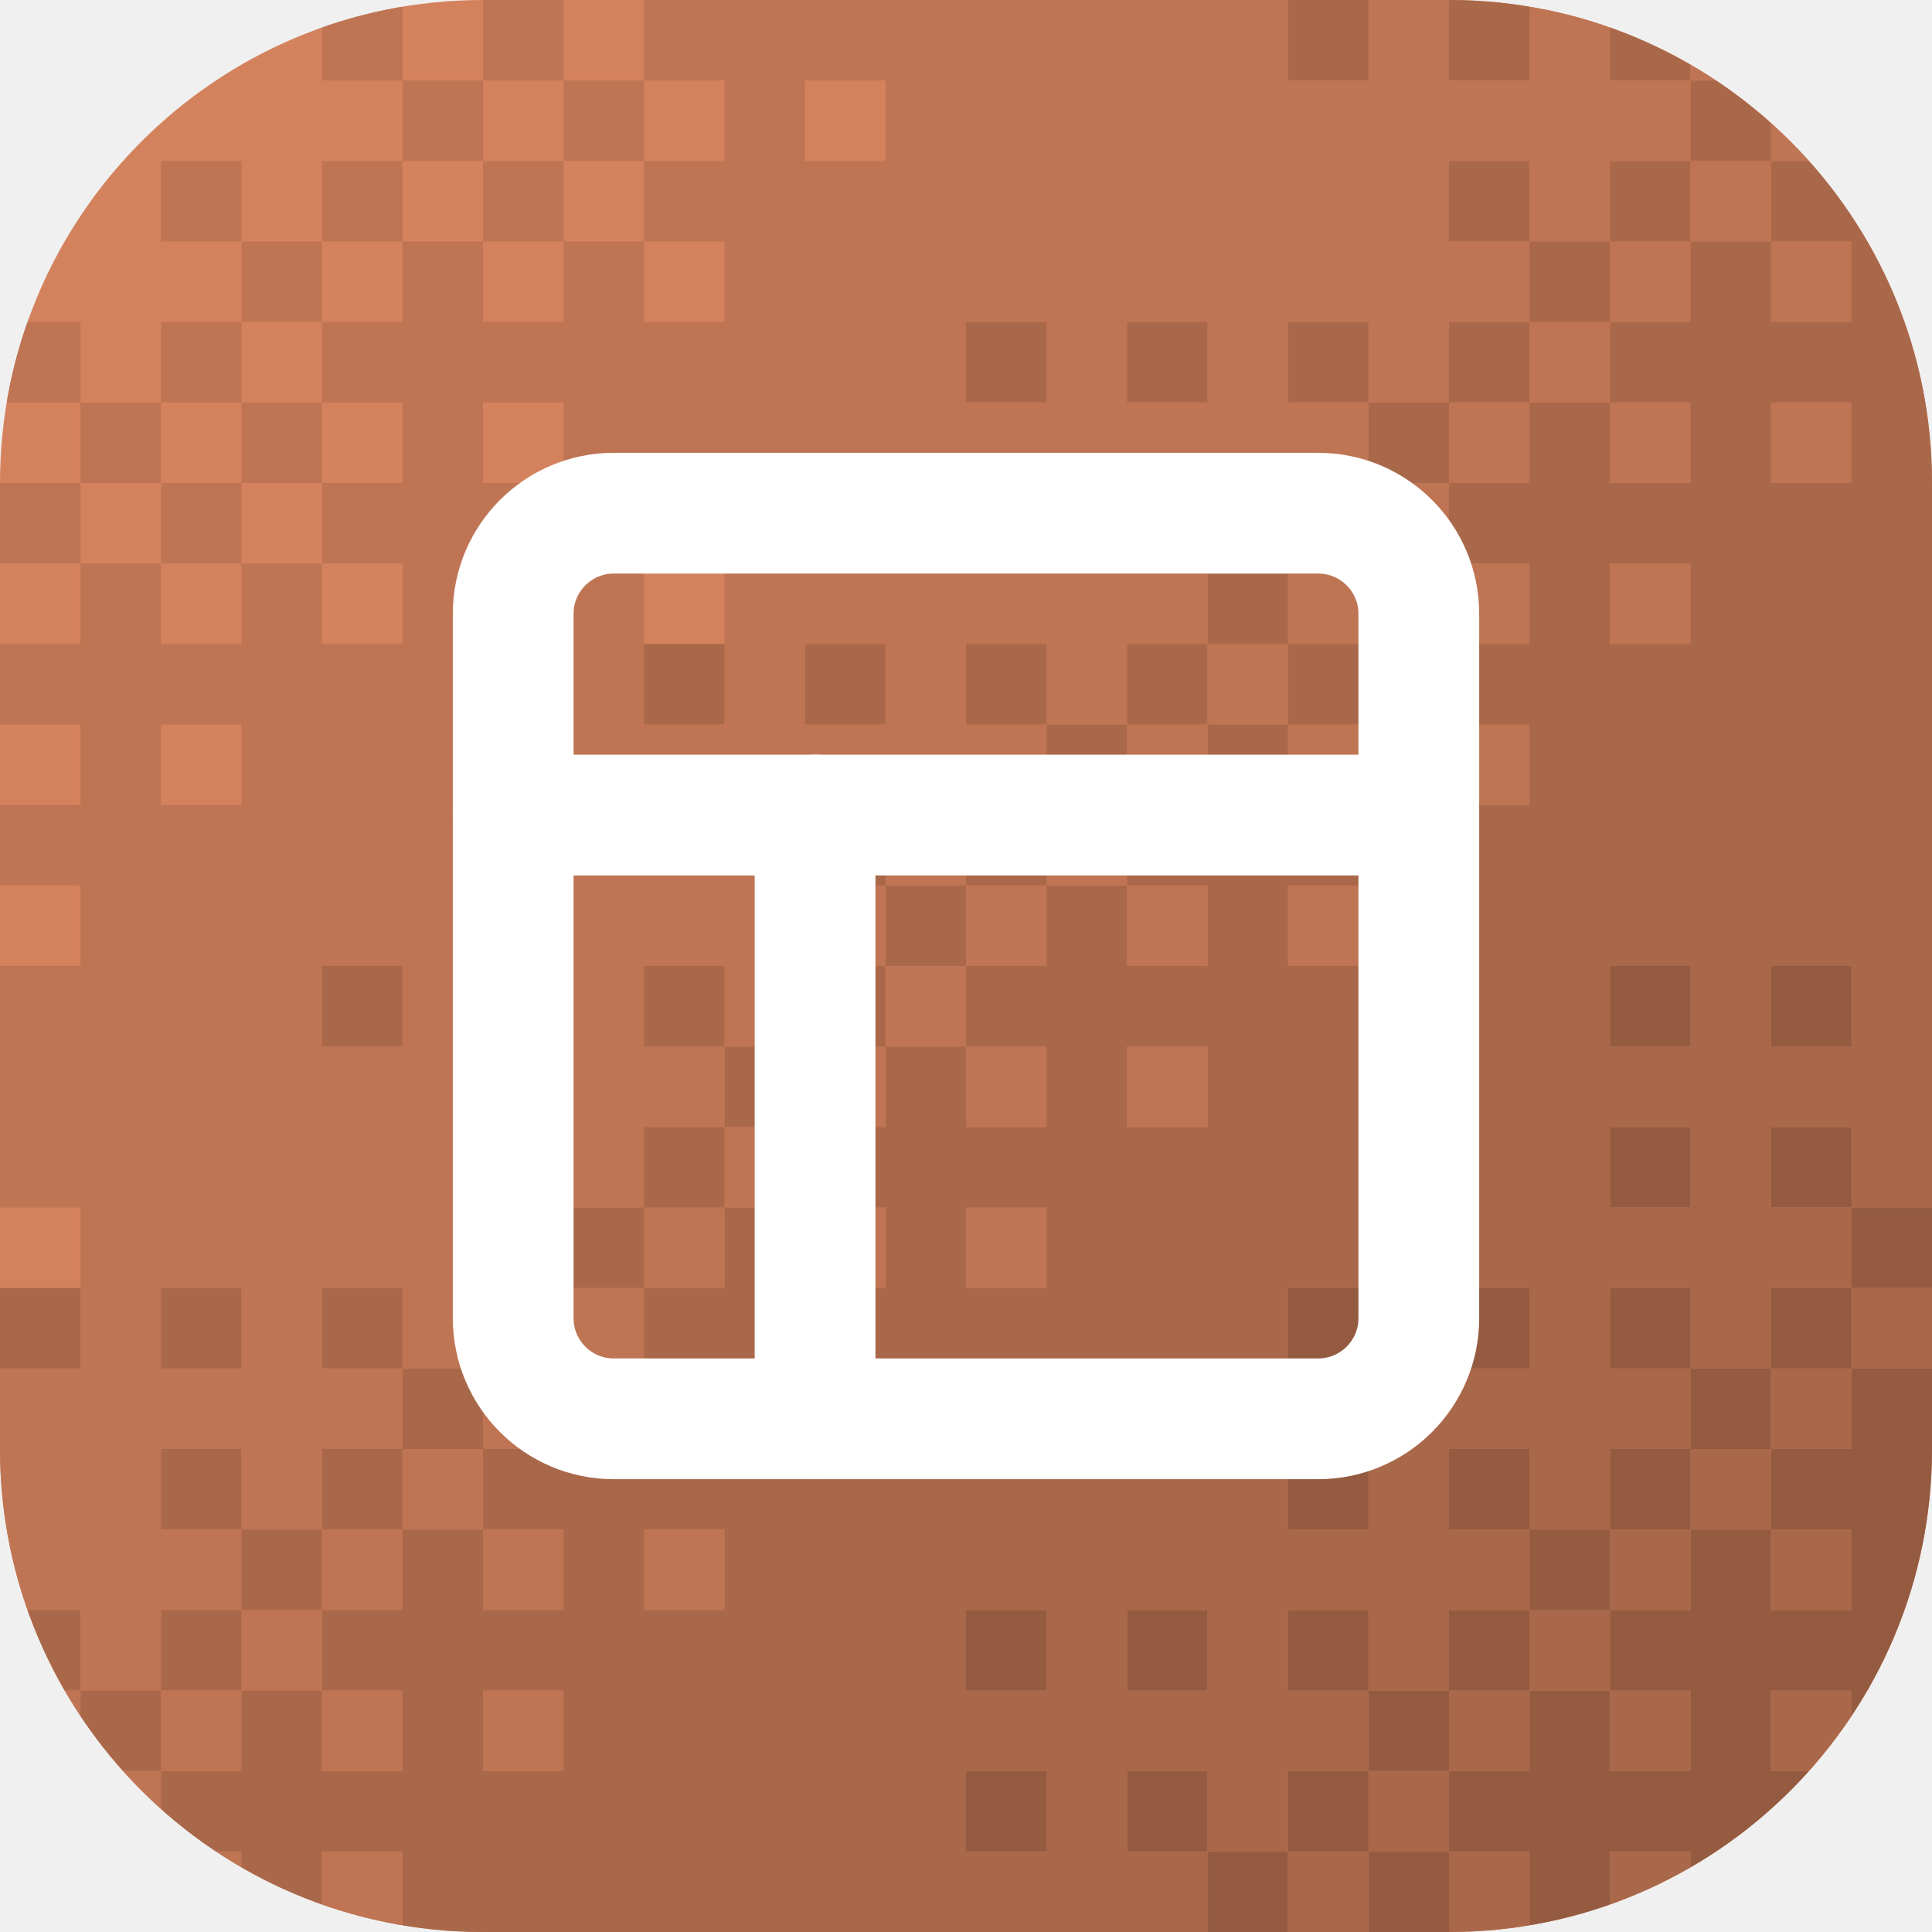
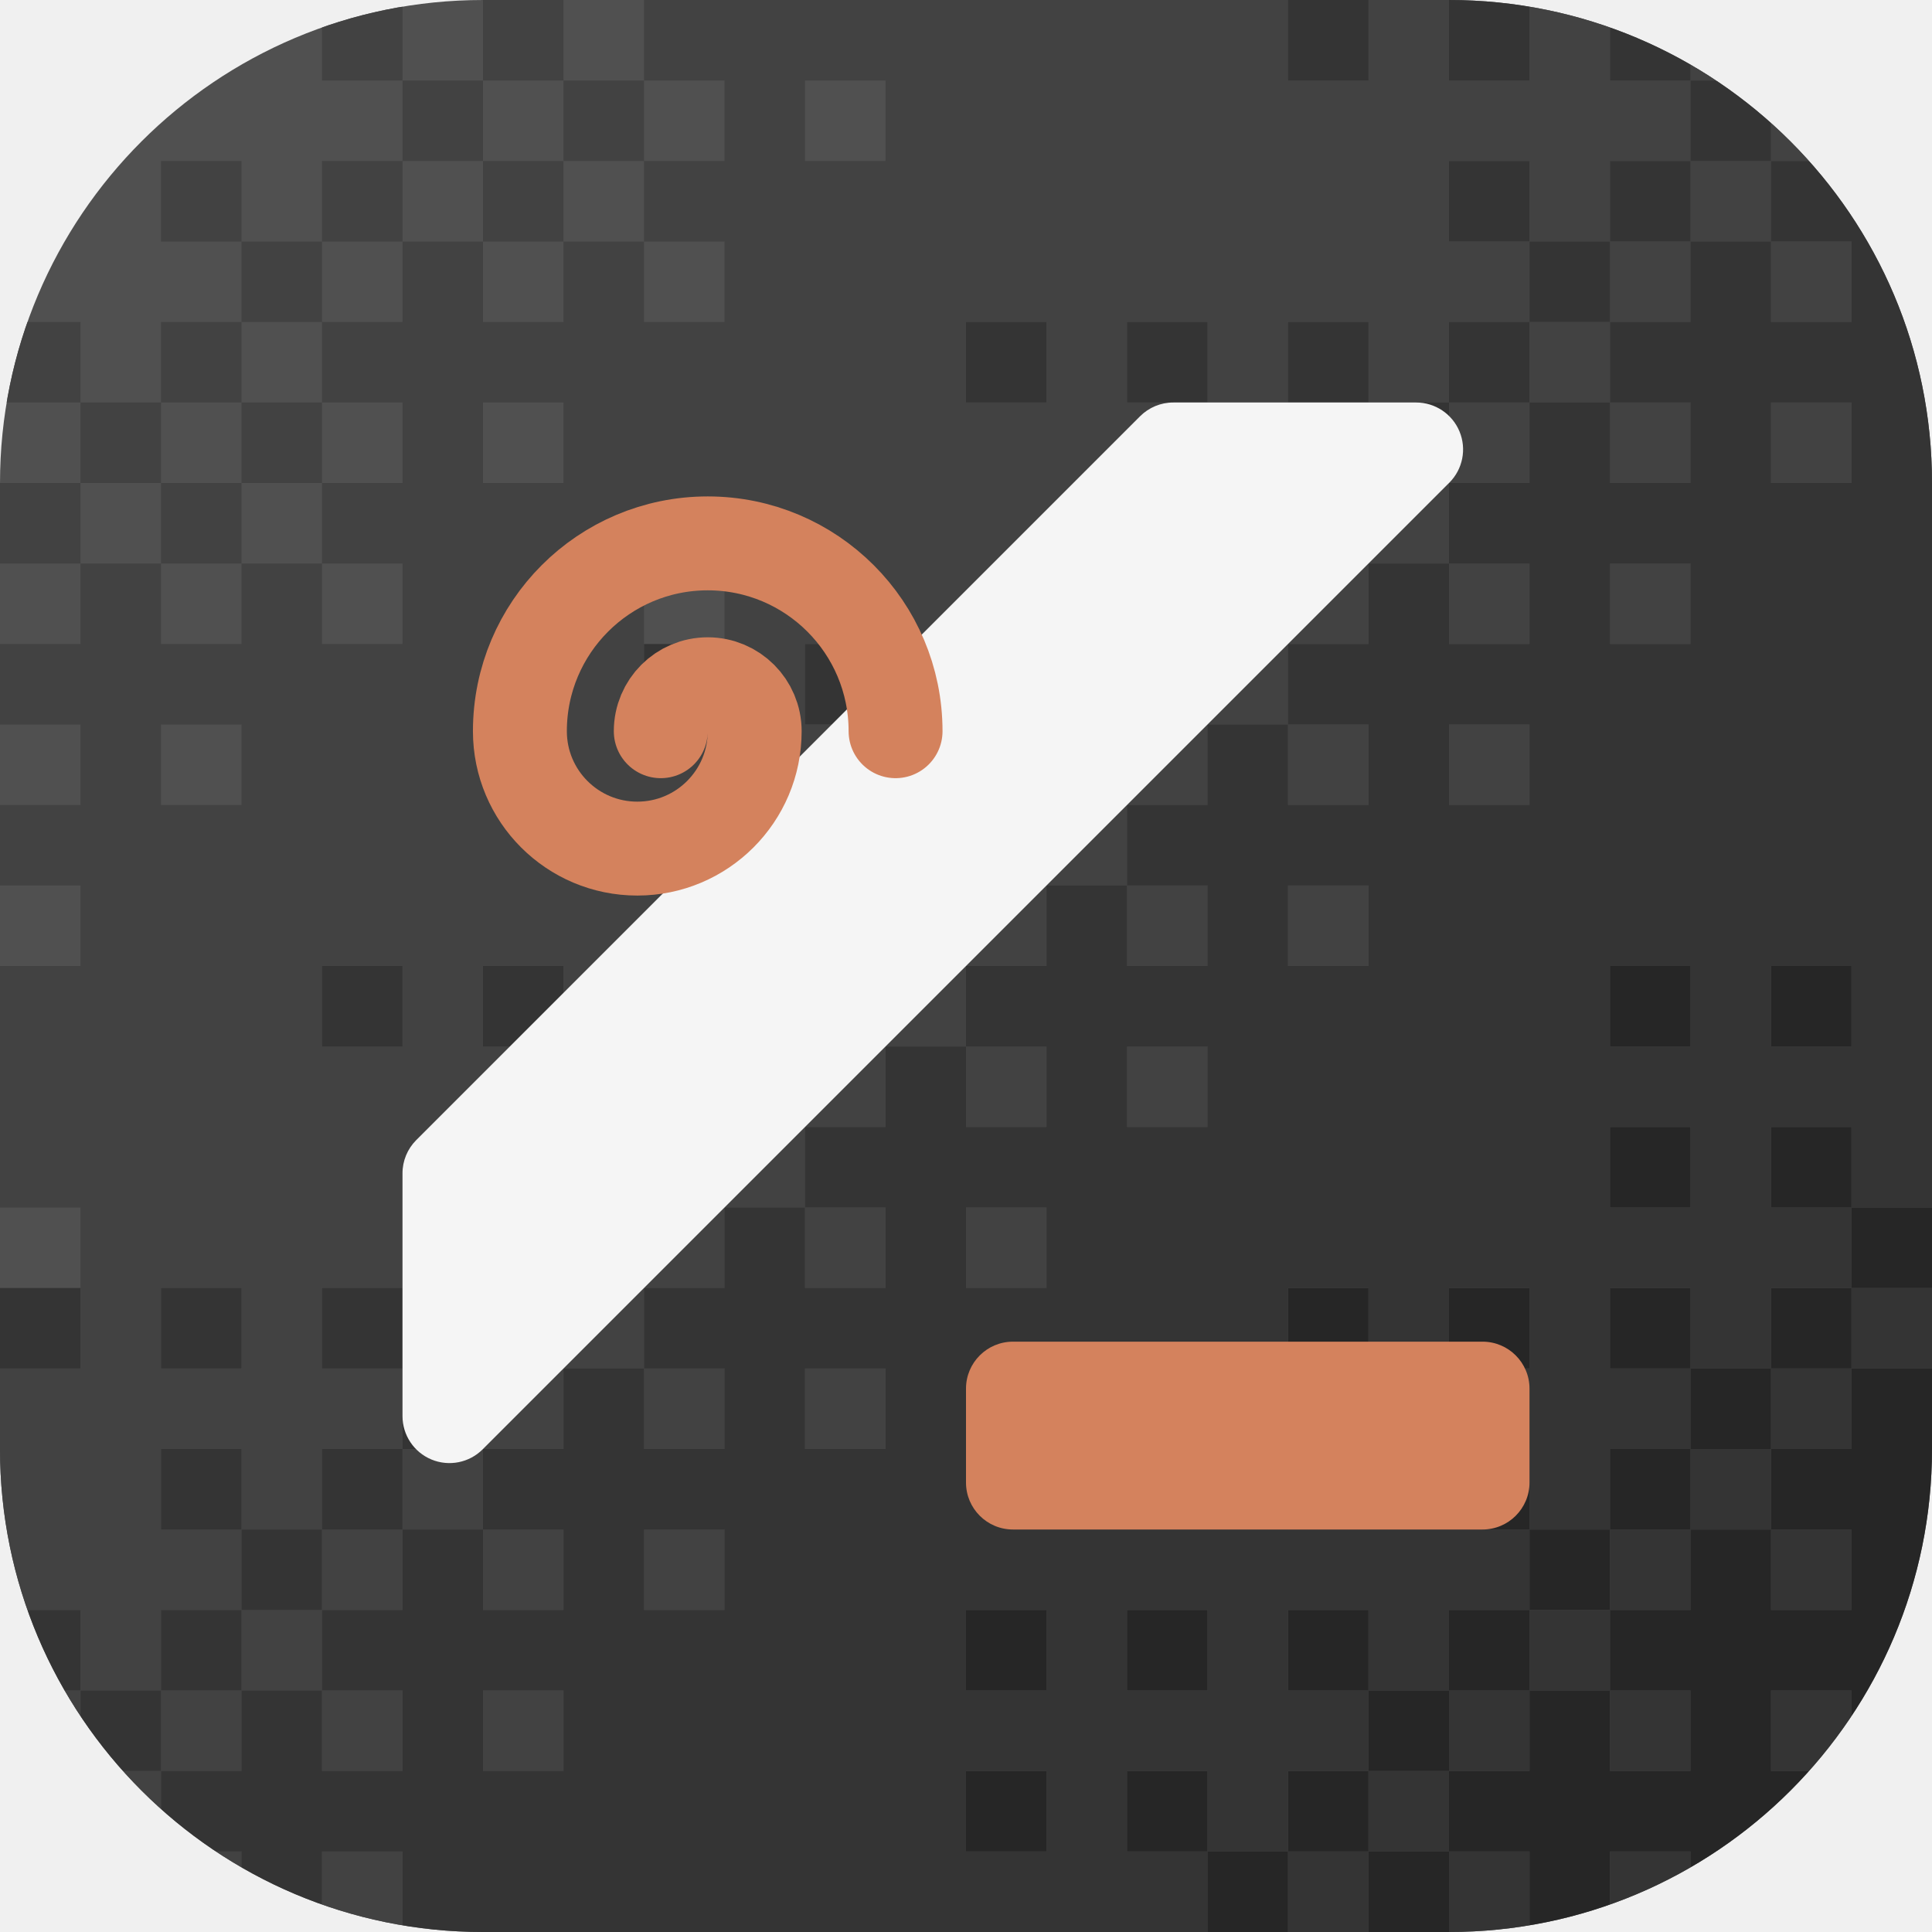
<svg xmlns="http://www.w3.org/2000/svg" width="24" height="24" viewBox="0 0 24 24">
  <clipPath id="bg-kbrdn-herdr">
    <rect width="24" height="24" rx="6" />
  </clipPath>
-   <rect width="24" height="24" rx="6" fill="#d4825d" />
+   <rect width="24" height="24" rx="6" fill="#505050" />
  <g clip-path="url(#bg-kbrdn-herdr)">
-     <path fill="#bf7554" d="M4 0h1v1h-1zM6 0h1v1h-1zM8 0h8v1h-8zM17 0h1v1h-1zM19 0h1v1h-1zM21 0h1v1h-1zM23 0h1v1h-1zM5 1h1v1h-1zM7 1h1v1h-1zM9 1h1v1h-1zM11 1h10v1h-10zM22 1h1v1h-1zM2 2h1v1h-1zM4 2h1v1h-1zM6 2h1v1h-1zM8 2h10v1h-10zM19 2h1v1h-1zM21 2h1v1h-1zM3 3h1v1h-1zM5 3h1v1h-1zM7 3h1v1h-1zM9 3h10v1h-10zM20 3h1v1h-1zM22 3h1v1h-1zM0 4h1v1h-1zM2 4h1v1h-1zM4 4h8v1h-8zM13 4h1v1h-1zM15 4h1v1h-1zM17 4h1v1h-1zM19 4h1v1h-1zM1 5h1v1h-1zM3 5h1v1h-1zM5 5h1v1h-1zM7 5h10v1h-10zM18 5h1v1h-1zM20 5h1v1h-1zM22 5h1v1h-1zM0 6h1v1h-1zM2 6h1v1h-1zM4 6h10v1h-10zM15 6h1v1h-1zM17 6h1v1h-1zM1 7h1v1h-1zM3 7h1v1h-1zM5 7h3v1h-3zM9 7h6v1h-6zM16 7h1v1h-1zM18 7h1v1h-1zM20 7h1v1h-1zM0 8h8v1h-8zM9 8h1v1h-1zM11 8h1v1h-1zM13 8h1v1h-1zM15 8h1v1h-1zM1 9h1v1h-1zM3 9h10v1h-10zM14 9h1v1h-1zM16 9h1v1h-1zM18 9h1v1h-1zM0 10h10v1h-10zM11 10h1v1h-1zM13 10h1v1h-1zM1 11h10v1h-10zM12 11h1v1h-1zM14 11h1v1h-1zM16 11h1v1h-1zM0 12h4v1h-4zM5 12h1v1h-1zM7 12h1v1h-1zM9 12h1v1h-1zM11 12h1v1h-1zM0 13h9v1h-9zM10 13h1v1h-1zM12 13h1v1h-1zM14 13h1v1h-1zM0 14h6v1h-6zM7 14h1v1h-1zM9 14h1v1h-1zM1 15h6v1h-6zM8 15h1v1h-1zM10 15h1v1h-1zM12 15h1v1h-1zM1 16h1v1h-1zM3 16h1v1h-1zM5 16h1v1h-1zM7 16h1v1h-1zM0 17h5v1h-5zM6 17h1v1h-1zM8 17h1v1h-1zM10 17h1v1h-1zM0 18h2v1h-2zM3 18h1v1h-1zM5 18h1v1h-1zM0 19h3v1h-3zM4 19h1v1h-1zM6 19h1v1h-1zM8 19h1v1h-1zM1 20h1v1h-1zM3 20h1v1h-1zM0 21h1v1h-1zM2 21h1v1h-1zM4 21h1v1h-1zM6 21h1v1h-1zM1 22h1v1h-1zM0 23h1v1h-1zM2 23h1v1h-1zM4 23h1v1h-1z" />
-     <path fill="#aa684a" d="M16 0h1v1h-1zM18 0h1v1h-1zM20 0h1v1h-1zM22 0h1v1h-1zM21 1h1v1h-1zM23 1h1v1h-1zM18 2h1v1h-1zM20 2h1v1h-1zM22 2h2v1h-2zM19 3h1v1h-1zM21 3h1v1h-1zM23 3h1v1h-1zM12 4h1v1h-1zM14 4h1v1h-1zM16 4h1v1h-1zM18 4h1v1h-1zM20 4h4v1h-4zM17 5h1v1h-1zM19 5h1v1h-1zM21 5h1v1h-1zM23 5h1v1h-1zM14 6h1v1h-1zM16 6h1v1h-1zM18 6h6v1h-6zM15 7h1v1h-1zM17 7h1v1h-1zM19 7h1v1h-1zM21 7h3v1h-3zM8 8h1v1h-1zM10 8h1v1h-1zM12 8h1v1h-1zM14 8h1v1h-1zM16 8h8v1h-8zM13 9h1v1h-1zM15 9h1v1h-1zM17 9h1v1h-1zM19 9h5v1h-5zM10 10h1v1h-1zM12 10h1v1h-1zM14 10h10v1h-10zM11 11h1v1h-1zM13 11h1v1h-1zM15 11h1v1h-1zM17 11h7v1h-7zM4 12h1v1h-1zM6 12h1v1h-1zM8 12h1v1h-1zM10 12h1v1h-1zM12 12h8v1h-8zM21 12h1v1h-1zM23 12h1v1h-1zM9 13h1v1h-1zM11 13h1v1h-1zM13 13h1v1h-1zM15 13h9v1h-9zM6 14h1v1h-1zM8 14h1v1h-1zM10 14h10v1h-10zM21 14h1v1h-1zM23 14h1v1h-1zM7 15h1v1h-1zM9 15h1v1h-1zM11 15h1v1h-1zM13 15h10v1h-10zM0 16h1v1h-1zM2 16h1v1h-1zM4 16h1v1h-1zM6 16h1v1h-1zM8 16h8v1h-8zM17 16h1v1h-1zM19 16h1v1h-1zM21 16h1v1h-1zM23 16h1v1h-1zM5 17h1v1h-1zM7 17h1v1h-1zM9 17h1v1h-1zM11 17h10v1h-10zM22 17h1v1h-1zM2 18h1v1h-1zM4 18h1v1h-1zM6 18h10v1h-10zM17 18h1v1h-1zM19 18h1v1h-1zM21 18h1v1h-1zM3 19h1v1h-1zM5 19h1v1h-1zM7 19h1v1h-1zM9 19h10v1h-10zM20 19h1v1h-1zM22 19h1v1h-1zM0 20h1v1h-1zM2 20h1v1h-1zM4 20h8v1h-8zM13 20h1v1h-1zM15 20h1v1h-1zM17 20h1v1h-1zM19 20h1v1h-1zM1 21h1v1h-1zM3 21h1v1h-1zM5 21h1v1h-1zM7 21h10v1h-10zM18 21h1v1h-1zM20 21h1v1h-1zM22 21h1v1h-1zM0 22h1v1h-1zM2 22h10v1h-10zM13 22h1v1h-1zM15 22h1v1h-1zM17 22h1v1h-1zM1 23h1v1h-1zM3 23h1v1h-1zM5 23h10v1h-10zM16 23h1v1h-1zM18 23h1v1h-1zM20 23h1v1h-1z" />
-     <path fill="#945b41" d="M20 12h1v1h-1zM22 12h1v1h-1zM20 14h1v1h-1zM22 14h1v1h-1zM23 15h1v1h-1zM16 16h1v1h-1zM18 16h1v1h-1zM20 16h1v1h-1zM22 16h1v1h-1zM21 17h1v1h-1zM23 17h1v1h-1zM16 18h1v1h-1zM18 18h1v1h-1zM20 18h1v1h-1zM22 18h2v1h-2zM19 19h1v1h-1zM21 19h1v1h-1zM23 19h1v1h-1zM12 20h1v1h-1zM14 20h1v1h-1zM16 20h1v1h-1zM18 20h1v1h-1zM20 20h4v1h-4zM17 21h1v1h-1zM19 21h1v1h-1zM21 21h1v1h-1zM23 21h1v1h-1zM12 22h1v1h-1zM14 22h1v1h-1zM16 22h1v1h-1zM18 22h6v1h-6zM15 23h1v1h-1zM17 23h1v1h-1zM19 23h1v1h-1zM21 23h3v1h-3z" />
+     <path fill="#424242" d="M4 0h1v1h-1zM6 0h1v1h-1zM8 0h8v1h-8zM17 0h1v1h-1zM19 0h1v1h-1zM21 0h1v1h-1zM23 0h1v1h-1zM5 1h1v1h-1zM7 1h1v1h-1zM9 1h1v1h-1zM11 1h10v1h-10zM22 1h1v1h-1zM2 2h1v1h-1zM4 2h1v1h-1zM6 2h1v1h-1zM8 2h10v1h-10zM19 2h1v1h-1zM21 2h1v1h-1zM3 3h1v1h-1zM5 3h1v1h-1zM7 3h1v1h-1zM9 3h10v1h-10zM20 3h1v1h-1zM22 3h1v1h-1zM0 4h1v1h-1zM2 4h1v1h-1zM4 4h8v1h-8zM13 4h1v1h-1zM15 4h1v1h-1zM17 4h1v1h-1zM19 4h1v1h-1zM1 5h1v1h-1zM3 5h1v1h-1zM5 5h1v1h-1zM7 5h10v1h-10zM18 5h1v1h-1zM20 5h1v1h-1zM22 5h1v1h-1zM0 6h1v1h-1zM2 6h1v1h-1zM4 6h10v1h-10zM15 6h1v1h-1zM17 6h1v1h-1zM1 7h1v1h-1zM3 7h1v1h-1zM5 7h3v1h-3zM9 7h6v1h-6zM16 7h1v1h-1zM18 7h1v1h-1zM20 7h1v1h-1zM0 8h8v1h-8zM9 8h1v1h-1zM11 8h1v1h-1zM13 8h1v1h-1zM15 8h1v1h-1zM1 9h1v1h-1zM3 9h10v1h-10zM14 9h1v1h-1zM16 9h1v1h-1zM18 9h1v1h-1zM0 10h10v1h-10zM11 10h1v1h-1zM13 10h1v1h-1zM1 11h10v1h-10zM12 11h1v1h-1zM14 11h1v1h-1zM16 11h1v1h-1zM0 12h4v1h-4zM5 12h1v1h-1zM7 12h1v1h-1zM9 12h1v1h-1zM11 12h1v1h-1zM0 13h9v1h-9zM10 13h1v1h-1zM12 13h1v1h-1zM14 13h1v1h-1zM0 14h6v1h-6zM7 14h1v1h-1zM9 14h1v1h-1zM1 15h6v1h-6zM8 15h1v1h-1zM10 15h1v1h-1zM12 15h1v1h-1zM1 16h1v1h-1zM3 16h1v1h-1zM5 16h1v1h-1zM7 16h1v1h-1zM0 17h5v1h-5zM6 17h1v1h-1zM8 17h1v1h-1zM10 17h1v1h-1zM0 18h2v1h-2zM3 18h1v1h-1zM5 18h1v1h-1zM0 19h3v1h-3zM4 19h1v1h-1zM6 19h1v1h-1zM8 19h1v1h-1zM1 20h1v1h-1zM3 20h1v1h-1zM0 21h1v1h-1zM2 21h1v1h-1zM4 21h1v1h-1zM6 21h1v1h-1zM1 22h1v1h-1zM0 23h1v1h-1zM2 23h1v1h-1zM4 23h1v1h-1z" />
+     <path fill="#343434" d="M16 0h1v1h-1zM18 0h1v1h-1zM20 0h1v1h-1zM22 0h1v1h-1zM21 1h1v1h-1zM23 1h1v1h-1zM18 2h1v1h-1zM20 2h1v1h-1zM22 2h2v1h-2zM19 3h1v1h-1zM21 3h1v1h-1zM23 3h1v1h-1zM12 4h1v1h-1zM14 4h1v1h-1zM16 4h1v1h-1zM18 4h1v1h-1zM20 4h4v1h-4zM17 5h1v1h-1zM19 5h1v1h-1zM21 5h1v1h-1zM23 5h1v1h-1zM14 6h1v1h-1zM16 6h1v1h-1zM18 6h6v1h-6zM15 7h1v1h-1zM17 7h1v1h-1zM19 7h1v1h-1zM21 7h3v1h-3zM8 8h1v1h-1zM10 8h1v1h-1zM12 8h1v1h-1zM14 8h1v1h-1zM16 8h8v1h-8zM13 9h1v1h-1zM15 9h1v1h-1zM17 9h1v1h-1zM19 9h5v1h-5zM10 10h1v1h-1zM12 10h1v1h-1zM14 10h10v1h-10zM11 11h1v1h-1zM13 11h1v1h-1zM15 11h1v1h-1zM17 11h7v1h-7zM4 12h1v1h-1zM6 12h1v1h-1zM8 12h1v1h-1zM10 12h1v1h-1zM12 12h8v1h-8zM21 12h1v1h-1zM23 12h1v1h-1zM9 13h1v1h-1zM11 13h1v1h-1zM13 13h1v1h-1zM15 13h9v1h-9zM6 14h1v1h-1zM8 14h1v1h-1zM10 14h10v1h-10zM21 14h1v1h-1zM23 14h1v1h-1zM7 15h1v1h-1zM9 15h1v1h-1zM11 15h1v1h-1zM13 15h10v1h-10zM0 16h1v1h-1zM2 16h1v1h-1zM4 16h1v1h-1zM6 16h1v1h-1zM8 16h8v1h-8zM17 16h1v1h-1zM19 16h1v1h-1zM21 16h1v1h-1zM23 16h1v1h-1zM5 17h1v1h-1zM7 17h1v1h-1zM9 17h1v1h-1zM11 17h10v1h-10zM22 17h1v1h-1zM2 18h1v1h-1zM4 18h1v1h-1zM6 18h10v1h-10zM17 18h1v1h-1zM19 18h1v1h-1zM21 18h1v1h-1zM3 19h1v1h-1zM5 19h1v1h-1zM7 19h1v1h-1zM9 19h10v1h-10zM20 19h1v1h-1zM22 19h1v1h-1zM0 20h1v1h-1zM2 20h1v1h-1zM4 20h8v1h-8zM13 20h1v1h-1zM15 20h1v1h-1zM17 20h1v1h-1zM19 20h1v1h-1zM1 21h1v1h-1zM3 21h1v1h-1zM5 21h1v1h-1zM7 21h10v1h-10zM18 21h1v1h-1zM20 21h1v1h-1zM22 21h1v1h-1zM0 22h1v1h-1zM2 22h10v1h-10zM13 22h1v1h-1zM15 22h1v1h-1zM17 22h1v1h-1zM1 23h1v1h-1zM3 23h1v1h-1zM5 23h10v1h-10zM16 23h1v1h-1zM18 23h1v1h-1zM20 23h1v1h-1z" />
+     <path fill="#262626" d="M20 12h1v1h-1zM22 12h1v1h-1zM20 14h1v1h-1zM22 14h1v1h-1zM23 15h1v1h-1zM16 16h1v1h-1zM18 16h1v1h-1zM20 16h1v1h-1zM22 16h1v1h-1zM21 17h1v1h-1zM23 17h1v1h-1zM16 18h1v1h-1zM18 18h1v1h-1zM20 18h1v1h-1zM22 18h2v1h-2zM19 19h1v1h-1zM21 19h1v1h-1zM23 19h1v1h-1zM12 20h1v1h-1zM14 20h1v1h-1zM16 20h1v1h-1zM18 20h1v1h-1zM20 20h4v1h-4zM17 21h1v1h-1zM19 21h1v1h-1zM21 21h1v1h-1zM23 21h1v1h-1zM12 22h1v1h-1zM14 22h1v1h-1zM16 22h1v1h-1zM18 22h6v1h-6zM15 23h1v1h-1zM17 23h1v1h-1zM19 23h1v1h-1zM21 23h3v1h-3z" />
  </g>
-   <g transform="translate(4.5 4.5) scale(0.625)" fill="none" stroke="#ffffff" stroke-width="2.4" stroke-linecap="round" stroke-linejoin="round">
-     <rect width="18" height="18" x="3" y="3" rx="2" />
-     <path d="M3 9h18" />
-     <path d="M9 21V9" />
+   <g transform="translate(5 5) scale(0.1458333)">
+     <path d="M62.83 1.17A4 4 0 0 1 65.66 0L86.34 0A4 4 0 0 1 89.17 6.83L6.83 89.17A4 4 0 0 1 0 86.34L0 65.66A4 4 0 0 1 1.17 62.83Z" fill="#f5f5f5" />
+     <path d="M22 28A4 4 0 0 1 30 28A10 10 0 0 1 10 28A16 16 0 0 1 42 28" fill="none" stroke="#d4825d" stroke-width="8" stroke-linecap="round" />
+     <path d="M52 80h40a4 4 0 0 1 4 4v8a4 4 0 0 1-4 4h-40a4 4 0 0 1-4-4v-8a4 4 0 0 1 4-4Z" fill="#d4825d" />
  </g>
</svg>
